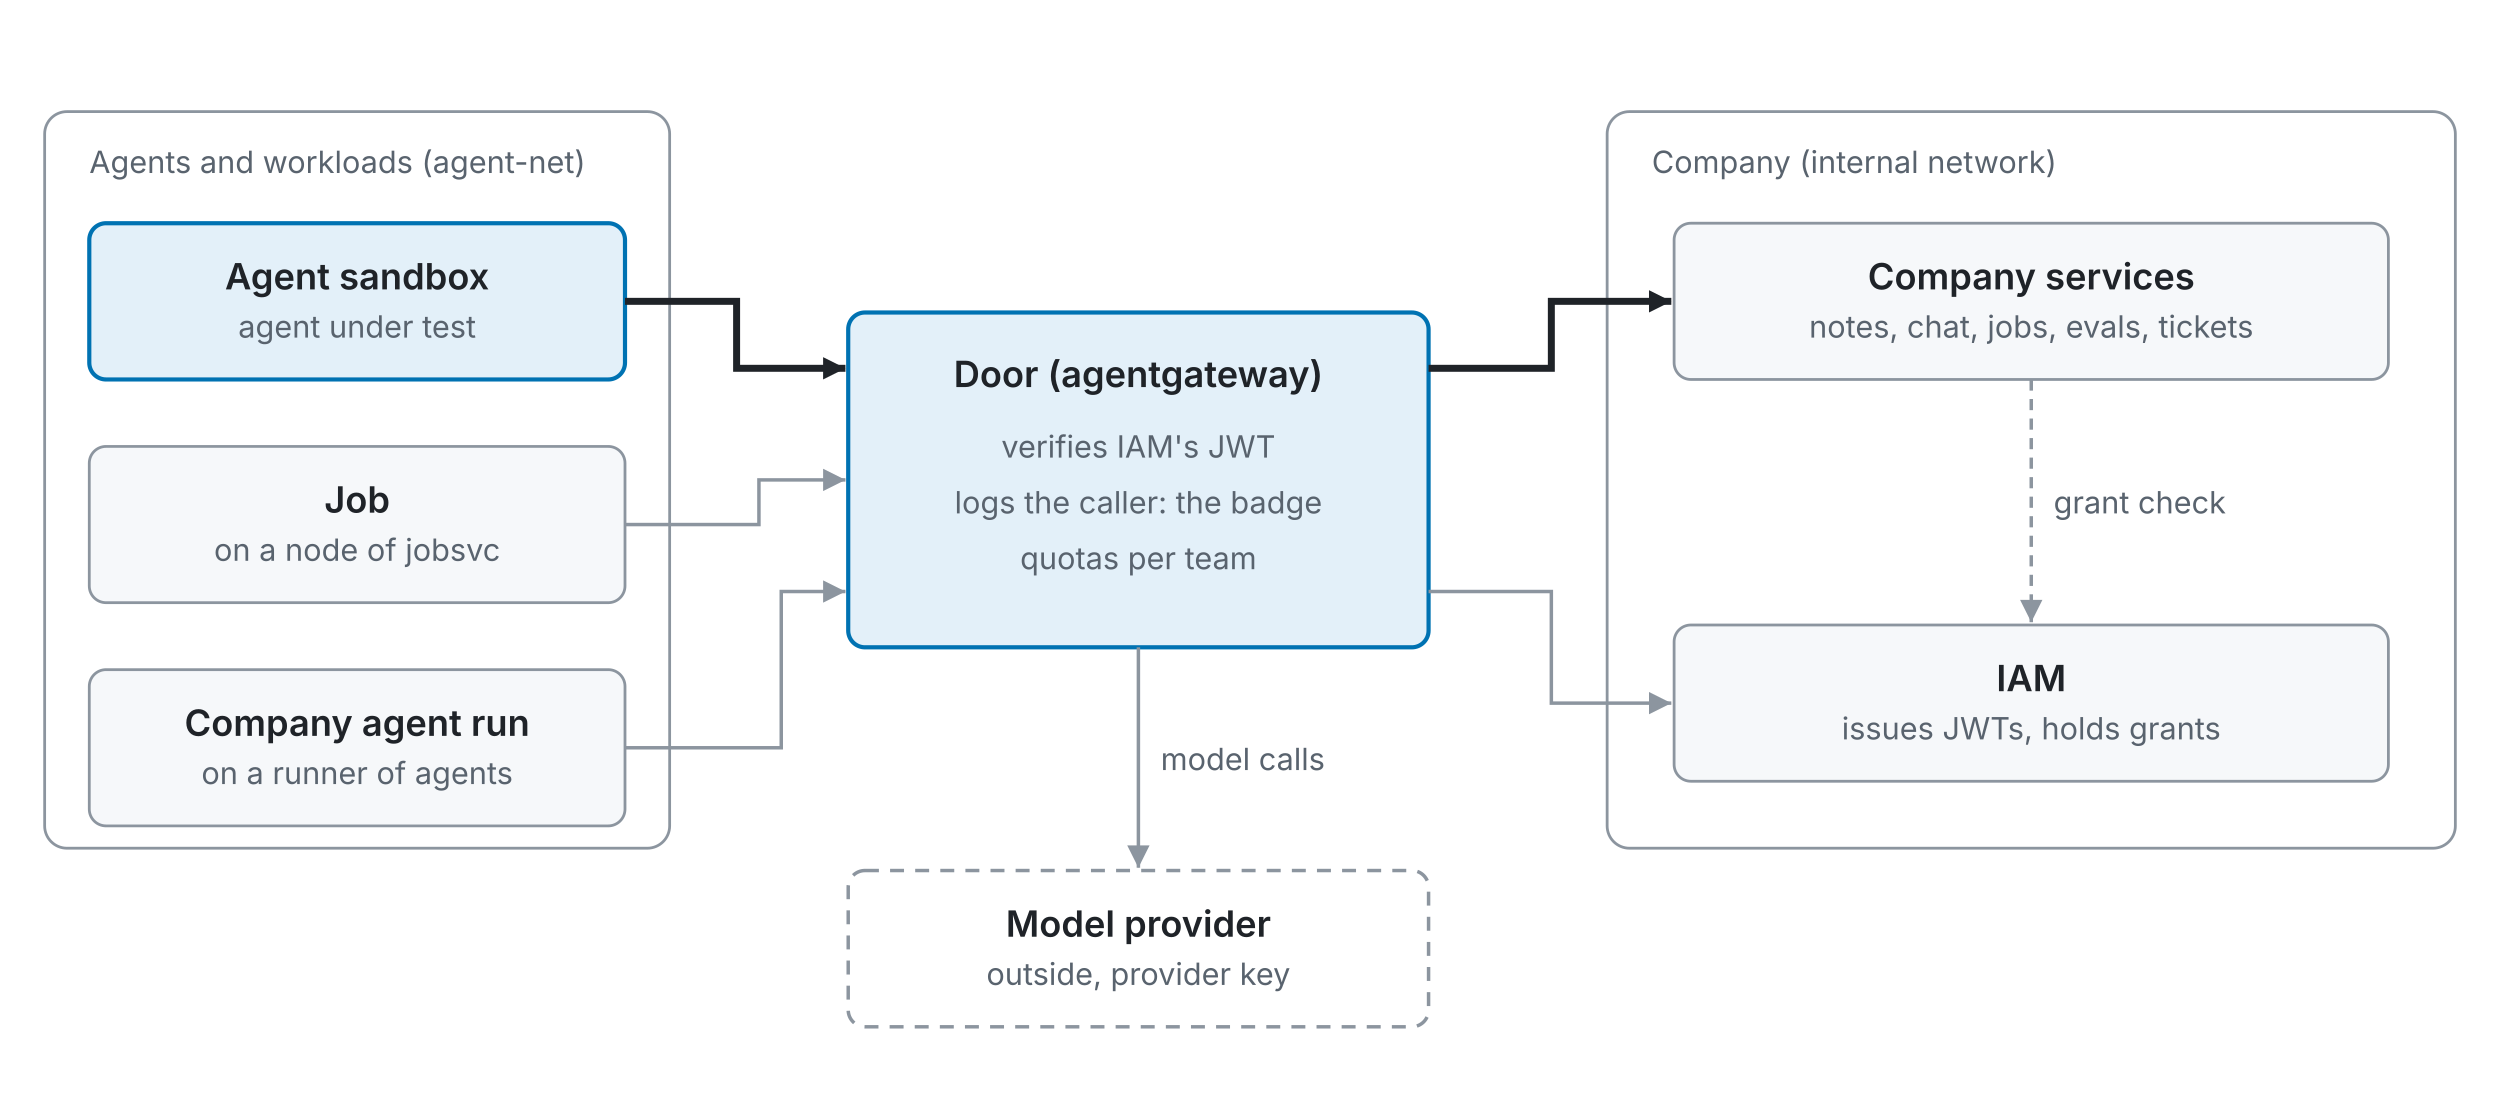
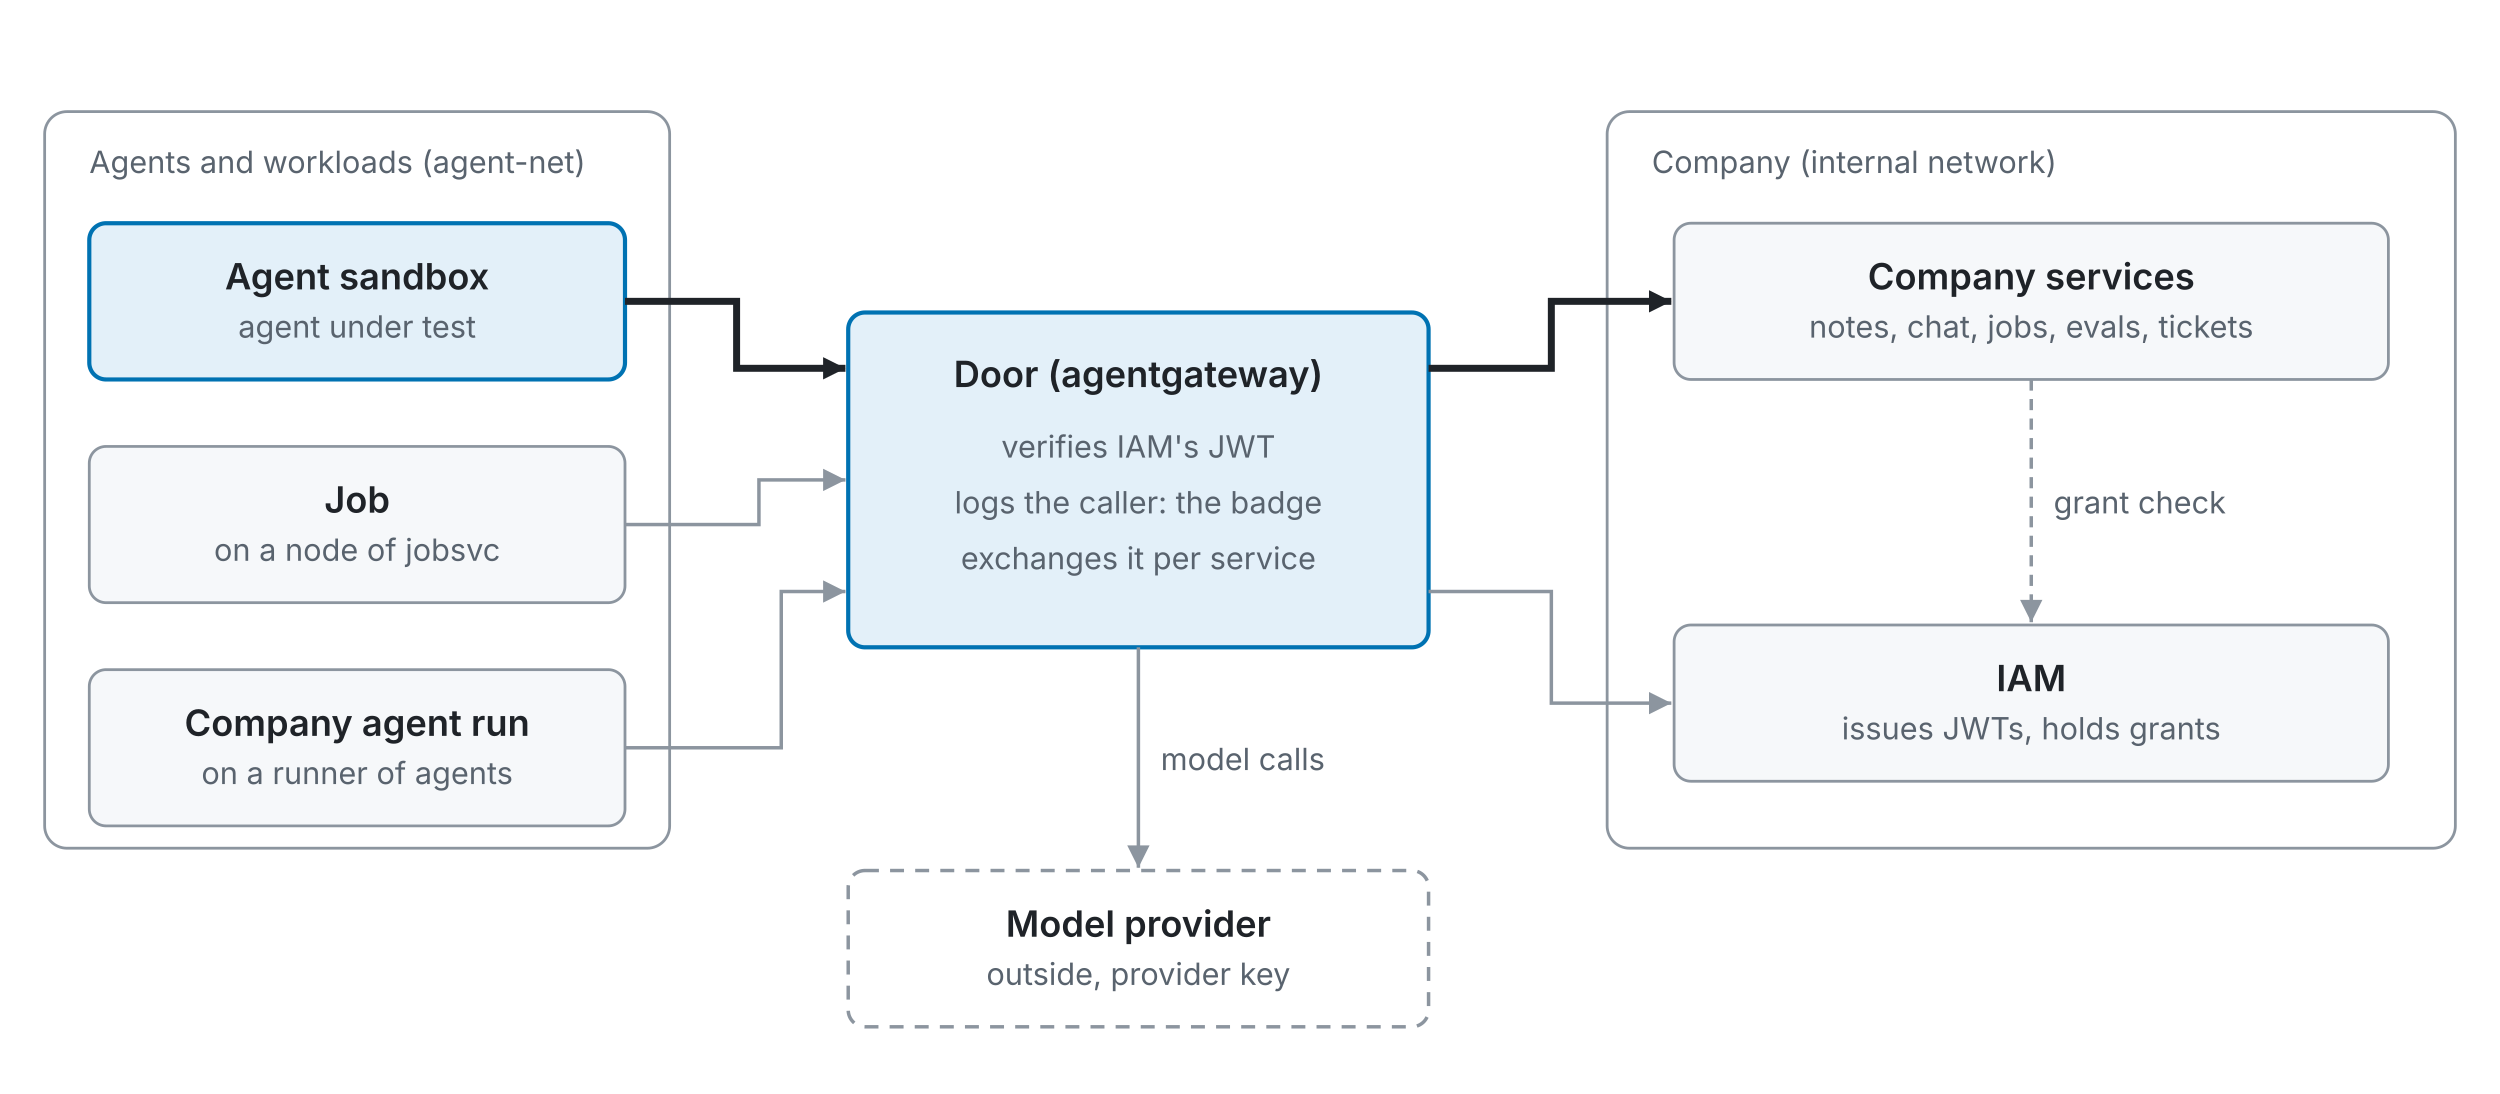
- <svg xmlns="http://www.w3.org/2000/svg" width="896" height="392" viewBox="0 0 896 392" role="img" aria-label="Agents and workloads on agent-net reach company services, IAM and the model provider only through the door, agentgateway, which verifies IAM's JWT and logs the caller; services sit on an internal network and ask IAM for each grant.">
+ <svg xmlns="http://www.w3.org/2000/svg" width="896" height="392" viewBox="0 0 896 392" role="img" aria-label="Agents and workloads on agent-net reach company services, IAM and the model provider only through the door, agentgateway. The door verifies the caller's IAM JWT, logs the caller and exchanges the JWT at IAM for a token scoped to each service. Services sit on an internal network and ask IAM for each grant.">
  <defs>
    <style>svg{font-family:-apple-system,"Segoe UI",system-ui,sans-serif}
.box{fill:#f6f8fa;stroke:#8c959f;stroke-width:1}
.ext{fill:none;stroke:#8c959f;stroke-width:1.25;stroke-dasharray:5 4}
.focus{fill:#e3f0f9;stroke:#0072b2;stroke-width:1.5}
.region{fill:none;stroke:#8c959f;stroke-width:1}
.t{fill:#1f2328;font-size:13px;font-weight:600}
.s{fill:#59636e;font-size:11px}
.bold{stroke:#1f2328;stroke-width:2.5;fill:none}
.thin{stroke:#8c959f;stroke-width:1.25;fill:none}
.dash{stroke:#8c959f;stroke-width:1.25;fill:none;stroke-dasharray:4 3}
.life{stroke:#8c959f;stroke-width:1;stroke-dasharray:3 4;fill:none}
.head-ink{fill:#1f2328}.head-rule{fill:#8c959f}</style>
    <marker id="f1hi" viewBox="0 0 10 10" refX="10" refY="5" markerWidth="8" markerHeight="8" markerUnits="userSpaceOnUse" orient="auto">
      <path class="head-ink" d="M0,0 L10,5 L0,10 z" />
    </marker>
    <marker id="f1hr" viewBox="0 0 10 10" refX="10" refY="5" markerWidth="8" markerHeight="8" markerUnits="userSpaceOnUse" orient="auto">
      <path class="head-rule" d="M0,0 L10,5 L0,10 z" />
    </marker>
  </defs>
  <rect class="region" x="16" y="40" width="224" height="264" rx="8" />
  <text class="s" x="32" y="58" dominant-baseline="central">Agents and workloads (agent-net)</text>
  <rect class="region" x="576" y="40" width="304" height="264" rx="8" />
  <text class="s" x="592" y="58" dominant-baseline="central">Company (internal network)</text>
  <g class="node">
    <rect class="focus" x="32" y="80" width="192" height="56" rx="6" />
    <text class="t" x="128" y="99" text-anchor="middle" dominant-baseline="central">Agent sandbox</text>
    <text class="s" x="128" y="117" text-anchor="middle" dominant-baseline="central">agent under test</text>
  </g>
  <g class="node">
    <rect class="box" x="32" y="160" width="192" height="56" rx="6" />
    <text class="t" x="128" y="179" text-anchor="middle" dominant-baseline="central">Job</text>
    <text class="s" x="128" y="197" text-anchor="middle" dominant-baseline="central">on a node of jobsvc</text>
  </g>
  <g class="node">
    <rect class="box" x="32" y="240" width="192" height="56" rx="6" />
    <text class="t" x="128" y="259" text-anchor="middle" dominant-baseline="central">Company agent run</text>
    <text class="s" x="128" y="277" text-anchor="middle" dominant-baseline="central">on a runner of agents</text>
  </g>
  <g class="node">
    <rect class="focus" x="304" y="112" width="208" height="120" rx="6" />
    <text class="t" x="408" y="134" text-anchor="middle" dominant-baseline="central">Door (agentgateway)</text>
    <text class="s" x="408" y="160" text-anchor="middle" dominant-baseline="central">verifies IAM's JWT</text>
    <text class="s" x="408" y="180" text-anchor="middle" dominant-baseline="central">logs the caller: the badge</text>
-     <text class="s" x="408" y="200" text-anchor="middle" dominant-baseline="central">quotas per team</text>
+     <text class="s" x="408" y="200" text-anchor="middle" dominant-baseline="central">exchanges it per service</text>
  </g>
  <g class="node">
    <rect class="box" x="600" y="80" width="256" height="56" rx="6" />
    <text class="t" x="728" y="99" text-anchor="middle" dominant-baseline="central">Company services</text>
    <text class="s" x="728" y="117" text-anchor="middle" dominant-baseline="central">notes, chat, jobs, evals, tickets</text>
  </g>
  <g class="node">
    <rect class="box" x="600" y="224" width="256" height="56" rx="6" />
    <text class="t" x="728" y="243" text-anchor="middle" dominant-baseline="central">IAM</text>
    <text class="s" x="728" y="261" text-anchor="middle" dominant-baseline="central">issues JWTs, holds grants</text>
  </g>
  <g class="node">
    <rect class="ext" x="304" y="312" width="208" height="56" rx="6" />
    <text class="t" x="408" y="331" text-anchor="middle" dominant-baseline="central">Model provider</text>
    <text class="s" x="408" y="349" text-anchor="middle" dominant-baseline="central">outside, provider key</text>
  </g>
  <path class="bold" d="M224 108 H264 V132 H303" marker-end="url(#f1hi)" />
  <path class="thin" d="M224 188 H272 V172 H303" marker-end="url(#f1hr)" />
  <path class="thin" d="M224 268 H280 V212 H303" marker-end="url(#f1hr)" />
  <path class="bold" d="M512 132 H556 V108 H599" marker-end="url(#f1hi)" />
  <path class="thin" d="M512 212 H556 V252 H599" marker-end="url(#f1hr)" />
  <path class="dash" d="M728 136 V223" marker-end="url(#f1hr)" />
  <text class="s" x="736" y="180" dominant-baseline="central">grant check</text>
  <path class="thin" d="M408 232 V311" marker-end="url(#f1hr)" />
  <text class="s" x="416" y="272" dominant-baseline="central">model calls</text>
</svg>
